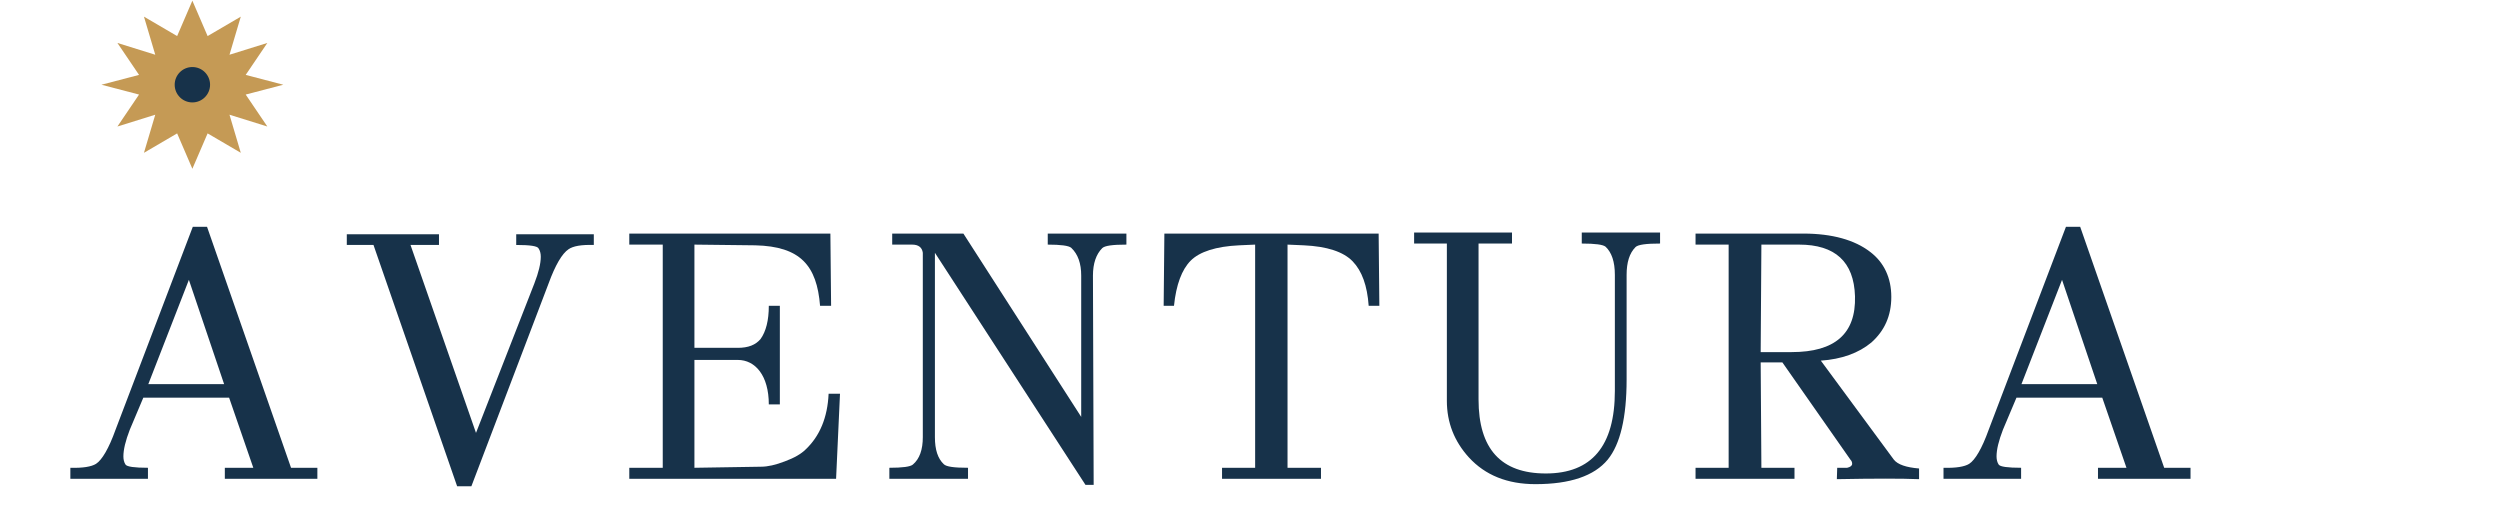
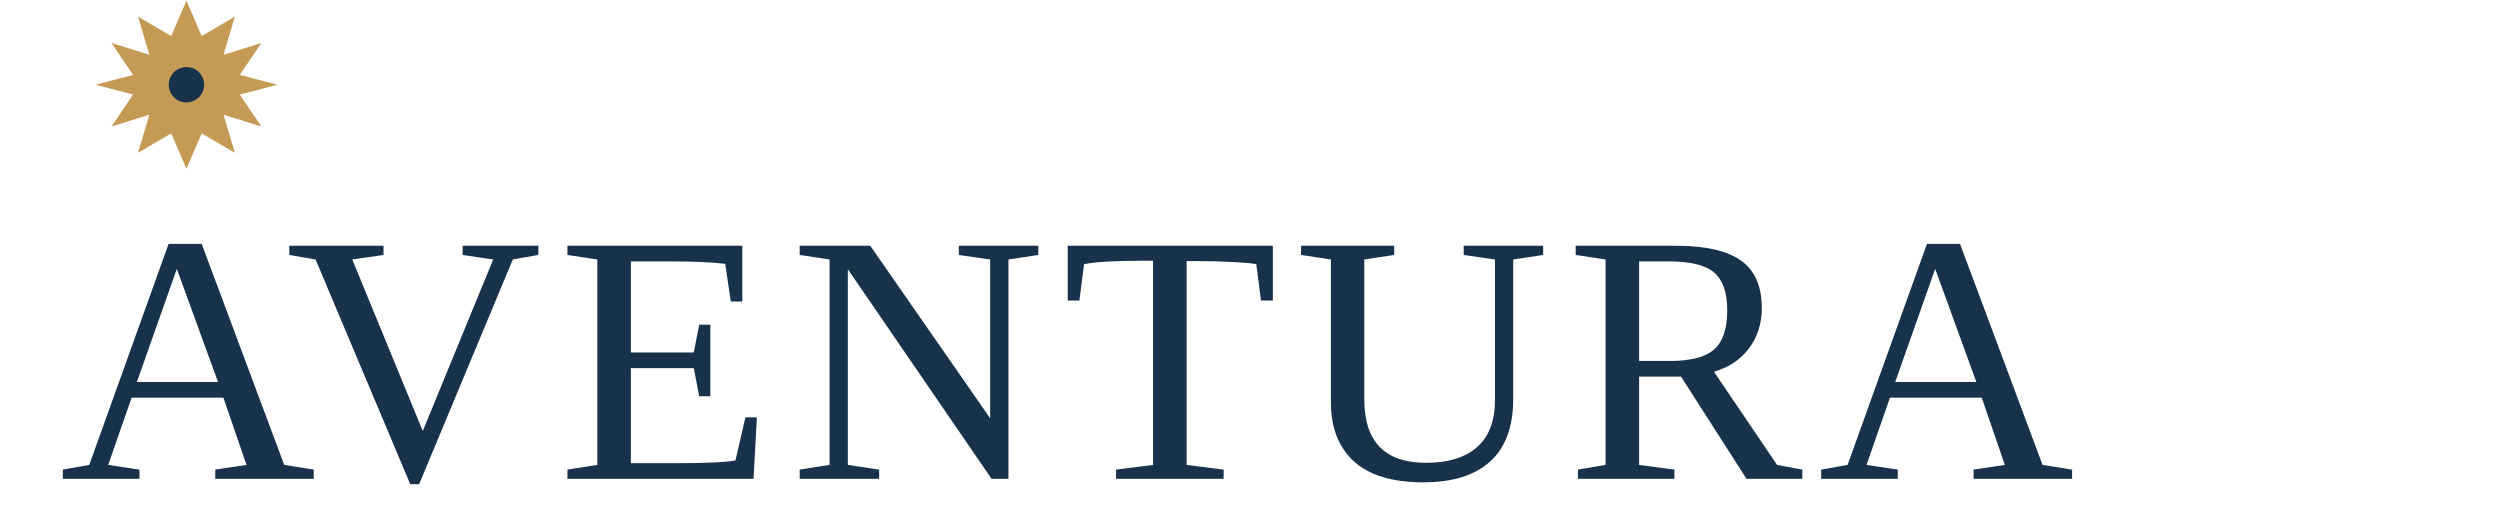
<svg xmlns="http://www.w3.org/2000/svg" viewBox="0 0 590 120" role="img" aria-label="AVENTURA">
  <g aria-hidden="true">
-     <path fill="#17324a" d="M74.9 110.396H68.684L48.86 53.528H45.5L27.272 101.408C25.676 105.86 24.08 108.548 22.652 109.472C21.56 110.144 19.544 110.48 16.604 110.396V113.0H34.916V110.396C31.724 110.396 29.96 110.144 29.624 109.64C29.288 109.136 29.12 108.464 29.12 107.708C29.12 106.112 29.624 104.012 30.632 101.408L33.824 93.848H54.068L59.78 110.396H53.06V113.0H74.9ZM35.0 90.656 44.576 66.044 52.892 90.656Z" />
-     <path fill="#17324a" d="M140.14 55.292H121.828V57.812C125.104 57.812 126.868 58.064 127.12 58.652C127.456 59.156 127.624 59.828 127.624 60.584C127.624 62.18 127.12 64.28 126.112 66.884L112.336 102.164L96.88 57.812H103.6V55.292H81.844V57.812H88.144L107.884 114.764H111.244L129.472 66.884C131.068 62.516 132.664 59.828 134.176 58.82C135.268 58.064 137.2 57.728 140.14 57.812Z" />
-     <path fill="#17324a" d="M195.552 92.924C195.3 98.552 193.452 102.92 190.176 106.028C189.084 107.12 187.488 108.044 185.22 108.884C183.036 109.724 181.188 110.144 179.592 110.144L163.884 110.396V84.944H174.132C178.248 84.944 181.44 88.64 181.44 95.444H184.044V72.176H181.44C181.44 75.62 180.768 78.224 179.508 79.988C178.332 81.416 176.568 82.088 174.132 82.088H163.884V57.728L178.248 57.896C188.916 58.148 192.78 62.684 193.536 72.176H196.14L195.972 55.124H148.512V57.728H156.408V110.396H148.512V113.0H197.316L198.24 92.924Z" />
-     <path fill="#17324a" d="M265.832 55.124H247.268V57.728C250.376 57.728 252.224 57.98 252.812 58.484C254.408 59.996 255.164 62.18 255.164 65.036V98.384L227.36 55.124H210.56V57.728H215.264C216.776 57.728 217.616 58.4 217.784 59.66V103.172C217.784 106.112 217.028 108.296 215.432 109.64C214.844 110.144 212.996 110.396 209.888 110.396V113.0H228.452V110.396C225.176 110.396 223.328 110.144 222.74 109.556C221.312 108.212 220.64 106.112 220.64 103.172V59.66L256.172 114.428H258.104L257.936 65.036C257.936 62.18 258.692 59.996 260.12 58.568C260.708 57.98 262.556 57.728 265.832 57.728Z" />
-     <path fill="#17324a" d="M325.36 55.124H274.792L274.624 72.176H277.06C277.564 67.22 278.908 63.608 281.008 61.508C283.108 59.408 286.972 58.148 292.432 57.896L296.212 57.728V110.396H288.4V113.0H311.752V110.396H303.856V57.728L307.72 57.896C313.18 58.148 317.044 59.408 319.228 61.676C321.412 63.944 322.672 67.388 323.008 72.176H325.528Z" />
-     <path fill="#17324a" d="M391.776 54.872H373.296V57.476C376.488 57.476 378.336 57.728 378.924 58.232C380.352 59.576 381.108 61.76 381.108 64.868V92.252C381.108 105.272 375.648 111.74 364.812 111.74C354.228 111.74 348.936 105.944 348.936 94.268V57.476H356.832V54.872H333.732V57.476H341.46V94.604C341.46 99.728 343.224 104.18 346.668 107.96C350.532 112.16 355.74 114.26 362.376 114.26C370.524 114.26 376.236 112.328 379.428 108.464C382.368 104.852 383.88 98.552 383.88 89.564V64.868C383.88 61.928 384.552 59.744 385.98 58.316C386.568 57.728 388.5 57.476 391.776 57.476Z" />
-     <path fill="#17324a" d="M436.688 108.464C437.024 108.8 437.108 109.136 437.108 109.472C437.108 109.892 436.688 110.228 435.932 110.396H433.58L433.496 113.084C442.4 112.916 448.784 112.916 452.9 113.084V110.564C449.876 110.312 447.86 109.64 446.936 108.464L429.716 85.112C434.588 84.776 438.62 83.348 441.644 80.828C444.752 78.056 446.348 74.528 446.348 70.076C446.348 65.624 444.668 61.928 441.308 59.408C437.696 56.636 432.404 55.124 425.6 55.124H400.148V57.728H407.96V110.396H400.148V113.0H423.5V110.396H415.688L415.52 85.532H420.644ZM437.78 69.908C438.032 78.728 433.076 83.096 422.828 83.096H415.52L415.688 57.728H424.592C433.076 57.728 437.528 61.76 437.78 69.908Z" />
-     <path fill="#17324a" d="M516.964 110.396H510.748L490.924 53.528H487.564L469.336 101.408C467.74 105.86 466.144 108.548 464.716 109.472C463.624 110.144 461.608 110.48 458.668 110.396V113.0H476.98V110.396C473.788 110.396 472.024 110.144 471.688 109.64C471.352 109.136 471.184 108.464 471.184 107.708C471.184 106.112 471.688 104.012 472.696 101.408L475.888 93.848H496.132L501.844 110.396H495.124V113.0H516.964ZM477.064 90.656 486.64 66.044 494.956 90.656Z" />
-     <g transform="translate(16.4 -0.42) scale(.58)">
+     <text x="14" y="113" fill="#17324a" font-family="Didot, 'Bodoni 72', 'Bodoni MT', Georgia, 'Times New Roman', serif" font-size="84" font-weight="400" letter-spacing="3.5">AVENTURA</text>
+     <g transform="translate(15 -0.42) scale(.58)">
      <path fill="#c59a55" d="M50 1 56.2 15.4 69.7 7.5 65.1 23 80.5 18.2 71.7 31.2 87 35.2 71.7 39.2 80.5 52.2 65.1 47.4 69.7 62.9 56.2 55 50 69.4 43.8 55 30.3 62.9 34.9 47.4 19.5 52.2 28.3 39.2 13 35.2 28.3 31.2 19.5 18.2 34.9 23 30.3 7.5 43.8 15.4Z" />
      <circle cx="50" cy="35.2" r="7.2" fill="#17324a" />
    </g>
  </g>
</svg>
